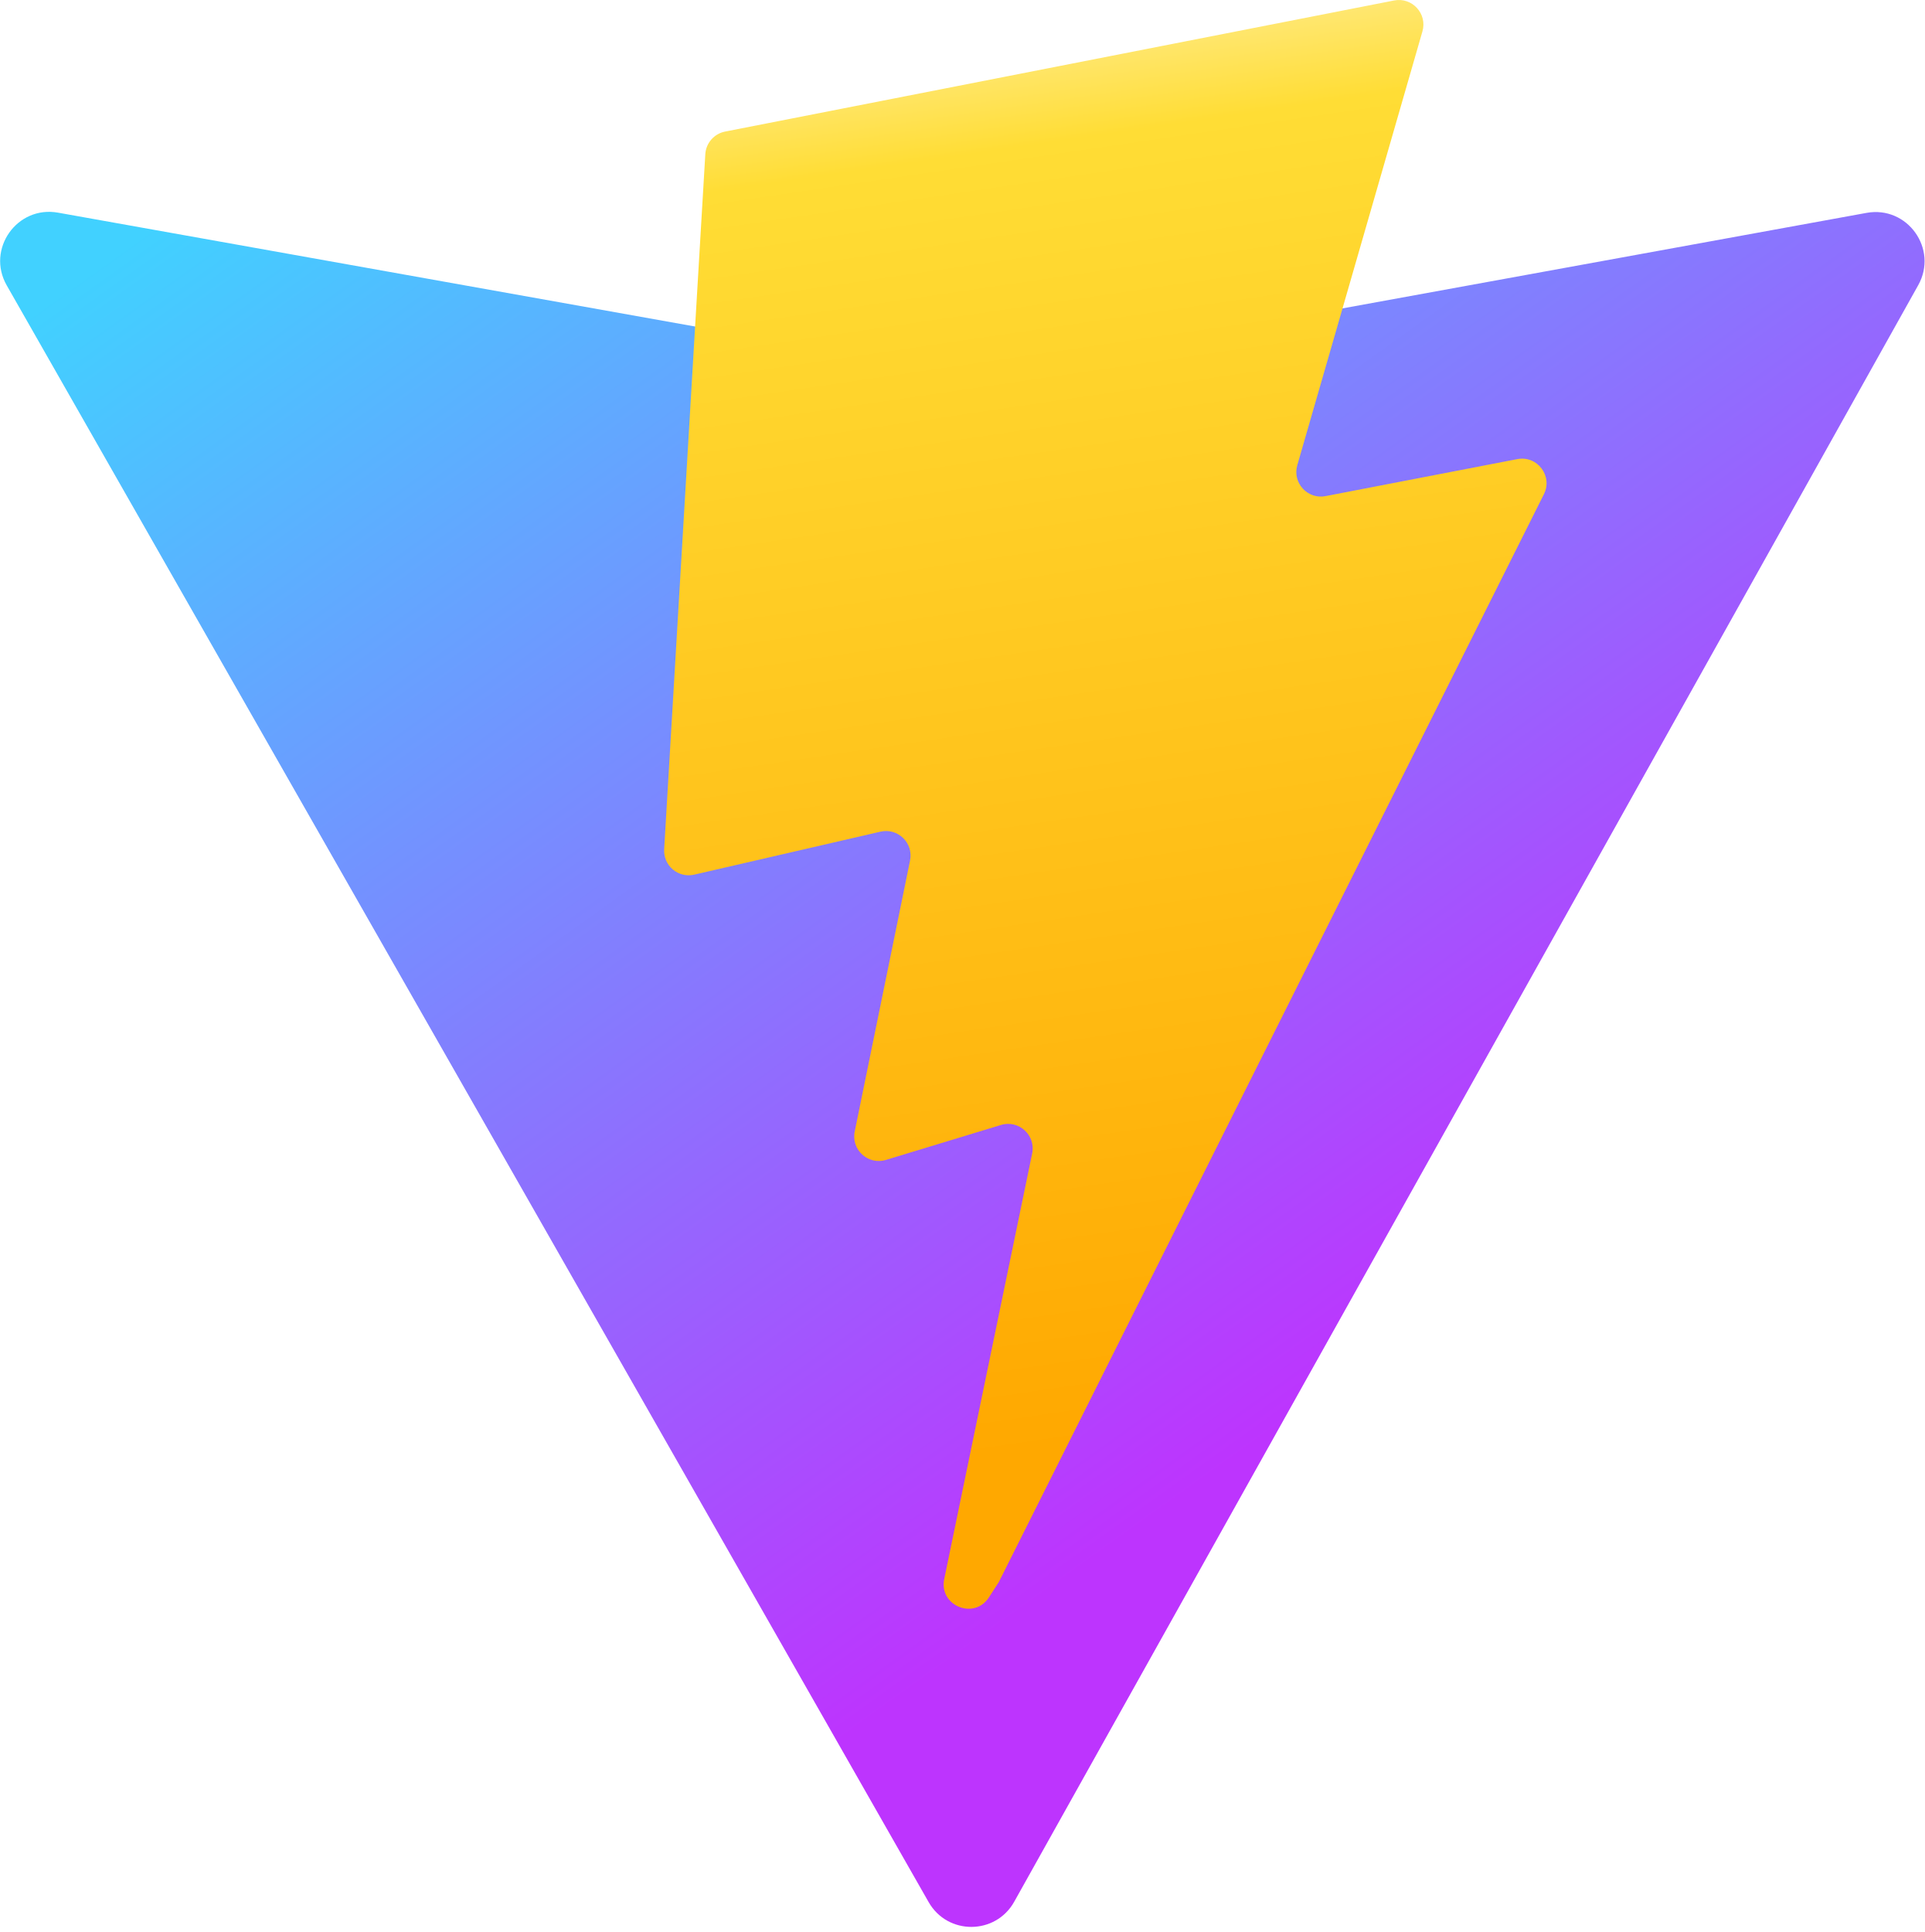
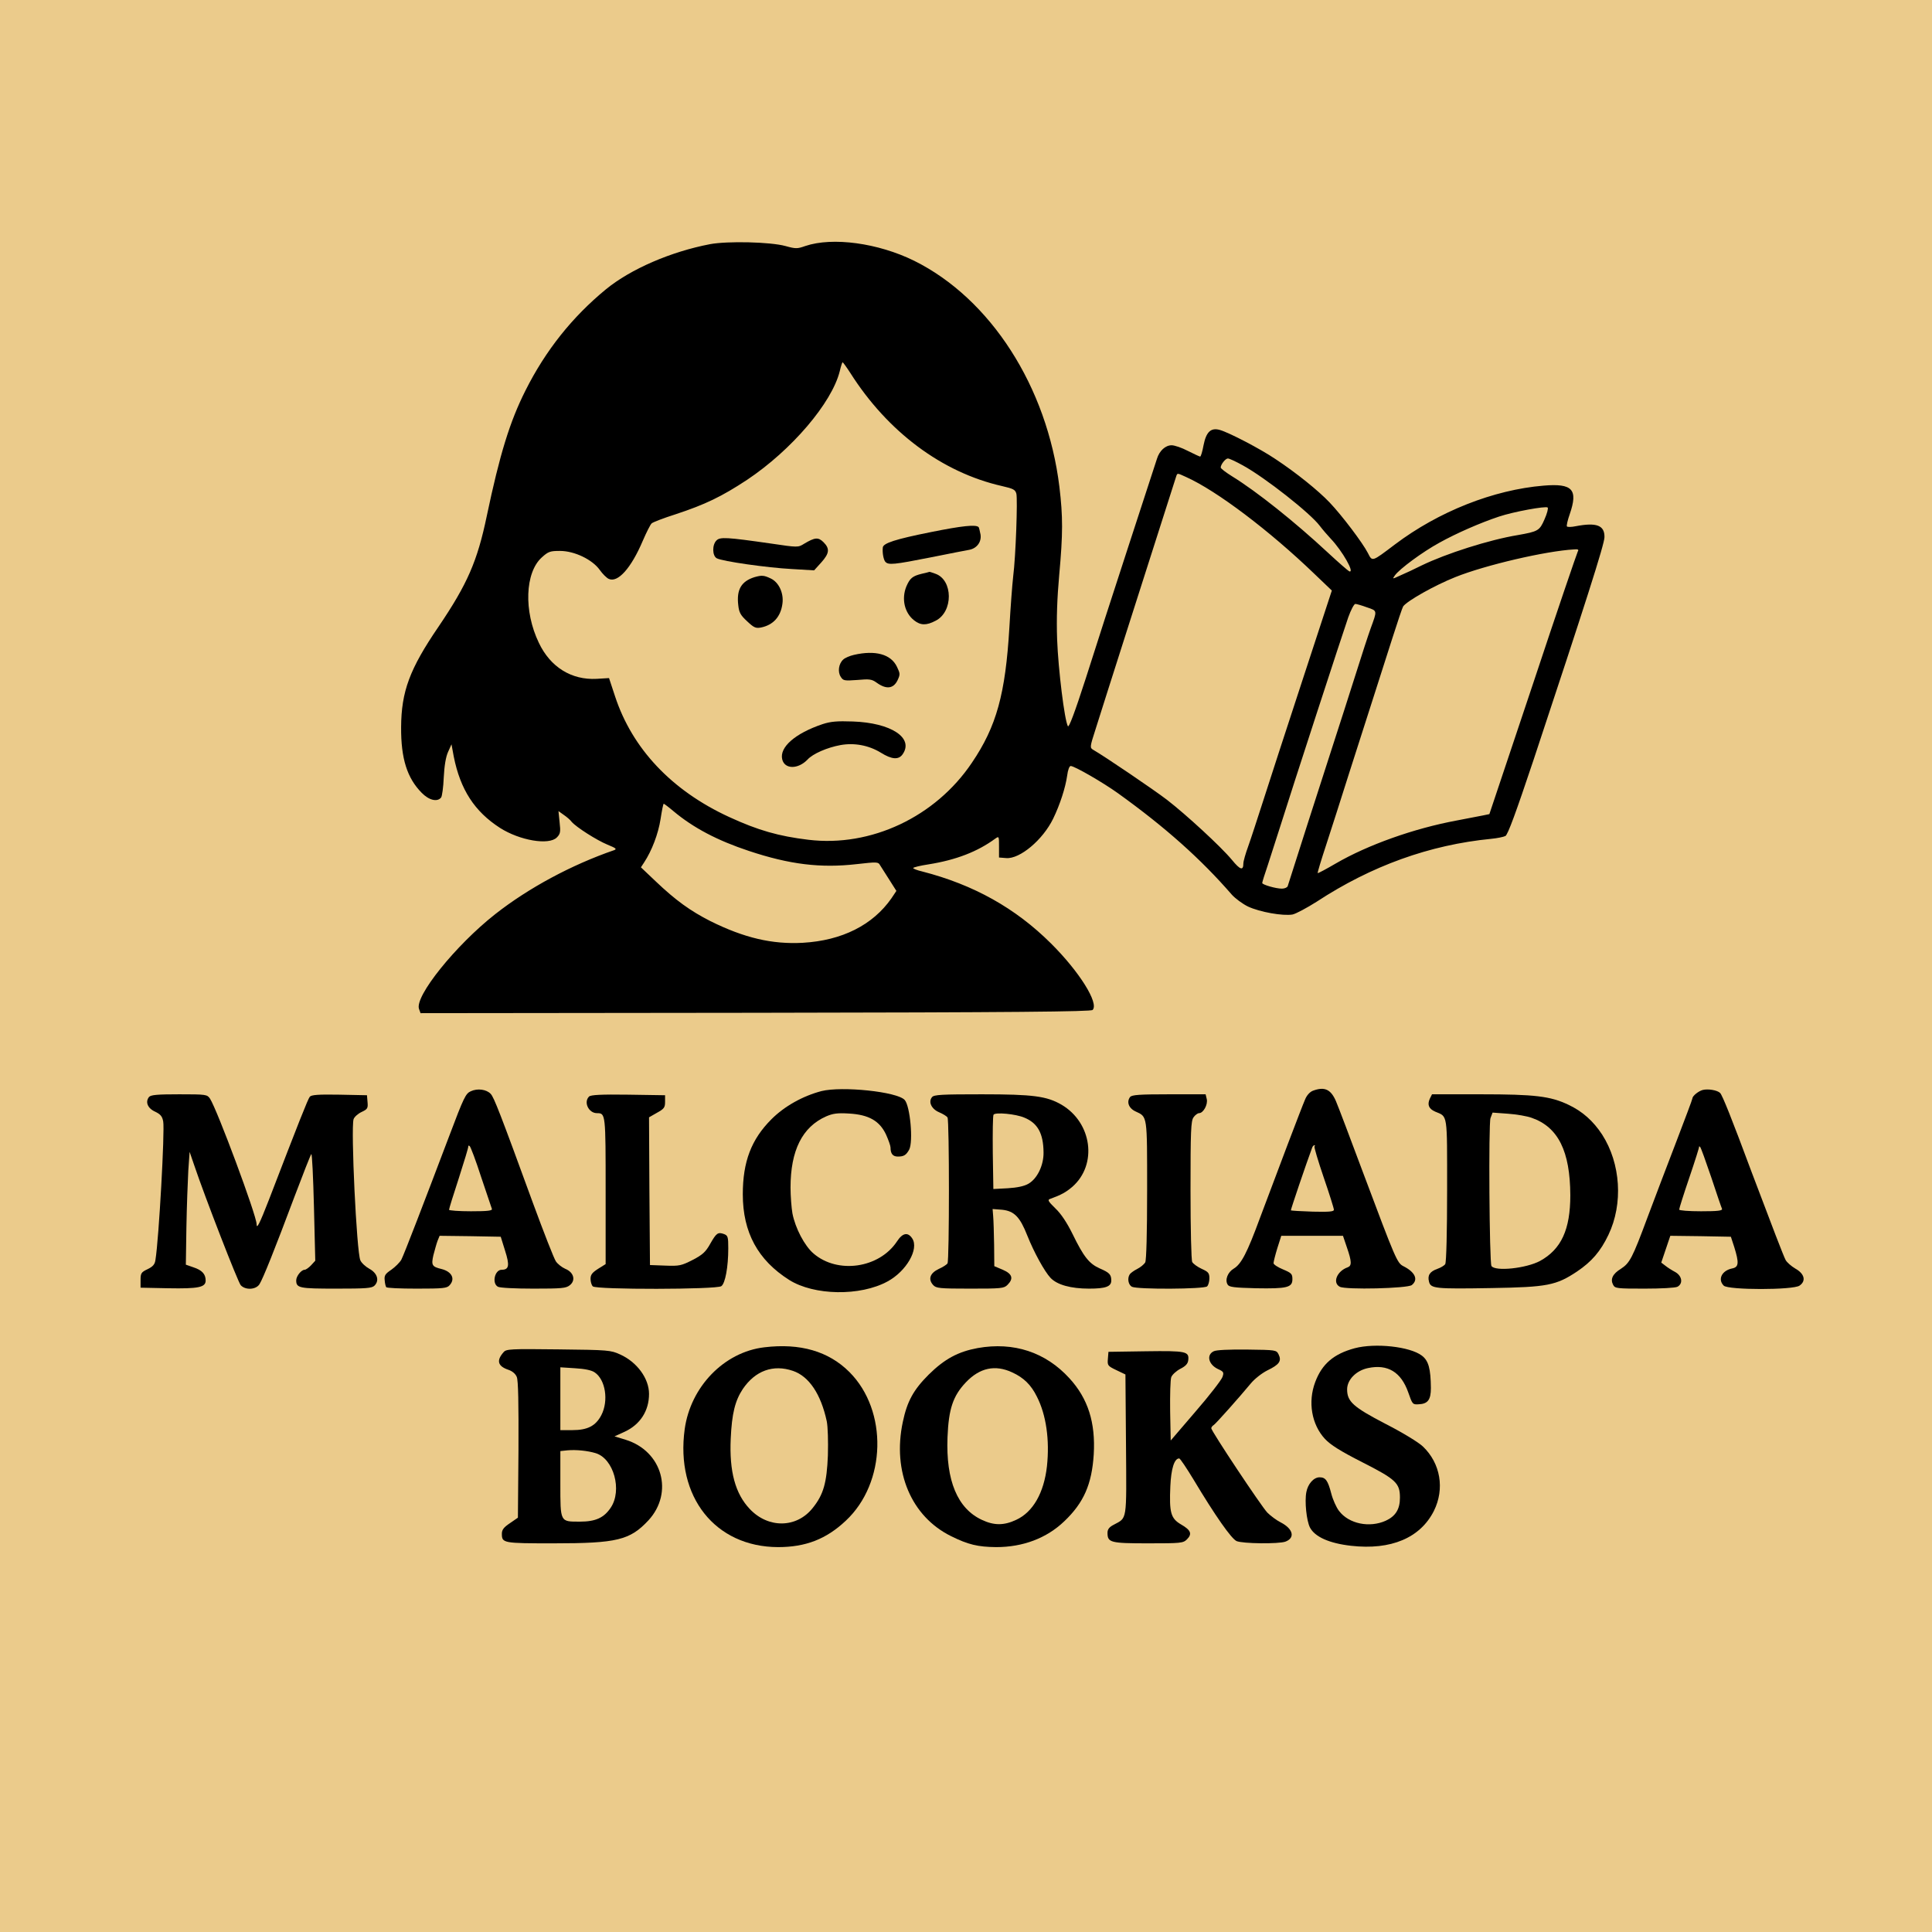
- <svg xmlns="http://www.w3.org/2000/svg" aria-hidden="true" role="img" class="iconify iconify--logos" width="31.88" height="32" preserveAspectRatio="xMidYMid meet" viewBox="0 0 256 257">
-   <defs>
-     <linearGradient id="IconifyId1813088fe1fbc01fb466" x1="-.828%" x2="57.636%" y1="7.652%" y2="78.411%">
-       <stop offset="0%" stop-color="#41D1FF" />
-       <stop offset="100%" stop-color="#BD34FE" />
-     </linearGradient>
-     <linearGradient id="IconifyId1813088fe1fbc01fb467" x1="43.376%" x2="50.316%" y1="2.242%" y2="89.03%">
-       <stop offset="0%" stop-color="#FFEA83" />
-       <stop offset="8.333%" stop-color="#FFDD35" />
-       <stop offset="100%" stop-color="#FFA800" />
-     </linearGradient>
-   </defs>
-   <path fill="url(#IconifyId1813088fe1fbc01fb466)" d="M255.153 37.938L134.897 252.976c-2.483 4.44-8.862 4.466-11.382.048L.875 37.958c-2.746-4.814 1.371-10.646 6.827-9.67l120.385 21.517a6.537 6.537 0 0 0 2.322-.004l117.867-21.483c5.438-.991 9.574 4.796 6.877 9.62Z" />
-   <path fill="url(#IconifyId1813088fe1fbc01fb467)" d="M185.432.063L96.44 17.501a3.268 3.268 0 0 0-2.634 3.014l-5.474 92.456a3.268 3.268 0 0 0 3.997 3.378l24.777-5.718c2.318-.535 4.413 1.507 3.936 3.838l-7.361 36.047c-.495 2.426 1.782 4.5 4.151 3.78l15.304-4.649c2.372-.72 4.652 1.36 4.15 3.788l-11.698 56.621c-.732 3.542 3.979 5.473 5.943 2.437l1.313-2.028l72.516-144.72c1.215-2.423-.88-5.186-3.54-4.672l-25.505 4.922c-2.396.462-4.435-1.77-3.759-4.114l16.646-57.705c.677-2.35-1.37-4.583-3.769-4.113Z" />
+ <svg xmlns="http://www.w3.org/2000/svg" version="1.0" width="1024pt" height="1024pt" viewBox="0 0 1024 1024" preserveAspectRatio="xMidYMid meet" id="svg21">
+   <defs id="defs21" />
+   <rect style="opacity:1;fill:#ebcb8b;stroke:#ebcb8b;stroke-width:15.12;stroke-linecap:round;stroke-linejoin:bevel;paint-order:markers stroke fill" id="rect22" width="1026.715" height="1033.278" x="-1.172" y="-2.93" />
+   <g transform="translate(0,1024) scale(0.1,-0.1)" fill="#000000" stroke="none" id="g21">
+     <path d="M3764 8946 c-209 -40 -421 -132 -552 -239 -179 -147 -320 -324 -427 -537 -83 -165 -136 -337 -205 -665 -50 -240 -103 -361 -256 -587 -153 -224 -197 -343 -198 -533 -1 -166 32 -269 109 -347 39 -40 83 -50 103 -25 5 6 12 55 14 107 3 61 11 109 23 135 l18 40 12 -65 c35 -175 110 -291 245 -378 105 -67 259 -93 301 -51 19 19 21 29 15 81 l-6 59 28 -20 c16 -11 35 -27 42 -37 24 -28 132 -97 190 -121 44 -18 51 -23 35 -29 -226 -78 -453 -200 -630 -339 -210 -165 -429 -437 -404 -503 l8 -22 1775 2 c1379 2 1778 6 1787 15 35 35 -70 203 -221 353 -188 187 -410 311 -682 381 -27 6 -48 15 -48 18 0 4 37 13 83 20 144 23 258 67 352 136 20 14 20 13 20 -43 l0 -57 38 -3 c72 -6 194 96 249 209 36 74 65 164 74 227 4 32 12 52 19 52 20 0 172 -88 250 -144 252 -181 440 -349 604 -538 18 -20 57 -49 86 -63 62 -29 185 -51 236 -42 18 4 76 35 128 68 290 190 598 301 924 333 32 3 66 10 76 15 13 7 56 125 149 403 274 826 376 1144 376 1181 1 63 -42 79 -152 58 -23 -5 -45 -5 -47 -1 -3 4 4 34 15 65 45 131 15 164 -139 151 -265 -22 -556 -137 -788 -312 -123 -93 -119 -92 -143 -45 -27 53 -138 200 -203 268 -59 62 -175 156 -287 230 -80 54 -245 140 -294 154 -48 14 -73 -10 -87 -81 -6 -33 -14 -60 -18 -60 -3 0 -33 14 -65 30 -32 17 -71 30 -86 30 -33 0 -65 -29 -78 -72 -6 -18 -74 -226 -151 -463 -77 -236 -179 -551 -226 -700 -60 -186 -90 -264 -95 -254 -18 32 -51 301 -57 459 -4 114 0 219 11 342 20 219 20 310 1 468 -65 531 -365 997 -770 1198 -191 94 -432 127 -577 78 -42 -15 -51 -15 -105 0 -80 22 -307 27 -399 10z m743 -683 c198 -312 486 -527 803 -599 61 -14 71 -19 77 -41 7 -32 -3 -329 -17 -439 -5 -43 -14 -164 -20 -269 -21 -353 -68 -525 -199 -718 -193 -287 -535 -448 -866 -408 -158 19 -267 50 -421 121 -304 140 -513 362 -604 639 l-32 97 -66 -4 c-133 -7 -245 62 -306 191 -81 168 -73 372 15 452 35 32 45 35 97 35 77 0 172 -46 211 -101 14 -20 36 -42 47 -47 48 -23 119 56 181 202 19 44 40 86 47 92 6 6 63 28 126 48 158 52 245 94 380 183 235 157 449 407 491 576 6 26 13 47 15 47 2 0 21 -26 41 -57z m2081 -490 c118 -65 357 -253 407 -320 16 -21 42 -51 58 -68 62 -65 130 -185 98 -173 -5 2 -56 46 -113 99 -174 162 -377 324 -507 404 -34 21 -61 42 -61 47 0 16 25 48 38 48 8 0 44 -17 80 -37z m-302 -61 c163 -73 443 -285 681 -514 l92 -88 -155 -473 c-85 -259 -179 -548 -209 -642 -30 -93 -65 -201 -79 -240 -14 -38 -26 -80 -26 -92 0 -39 -17 -34 -61 20 -57 69 -244 241 -344 318 -69 53 -333 232 -391 265 -18 11 -18 14 13 110 17 55 95 299 173 544 148 463 248 776 255 798 6 15 5 15 51 -6z m1900 -225 c-26 -60 -34 -64 -141 -83 -152 -25 -380 -98 -510 -161 -38 -19 -89 -43 -113 -53 -43 -20 -43 -20 -29 0 24 34 147 125 237 174 90 50 216 105 315 138 78 26 248 57 258 48 4 -4 -3 -32 -17 -63z m177 -169 c-4 -7 -112 -323 -238 -703 l-231 -690 -34 -7 c-19 -4 -82 -16 -140 -27 -226 -42 -470 -129 -639 -227 -51 -30 -95 -53 -97 -52 -2 2 19 71 46 153 27 83 81 251 120 375 40 124 96 299 125 390 29 91 76 237 104 325 28 88 54 165 58 171 22 30 168 112 276 155 159 64 482 139 630 147 20 2 26 -1 20 -10z m-1118 -297 c56 -19 55 -15 20 -111 -13 -36 -49 -146 -80 -245 -31 -99 -90 -281 -130 -405 -56 -173 -200 -621 -230 -717 -3 -7 -16 -13 -31 -13 -32 0 -104 21 -104 30 0 4 13 47 30 96 16 49 45 139 64 199 59 189 335 1036 362 1113 14 39 31 72 38 71 6 0 34 -8 61 -18z m-3676 -1080 c106 -89 234 -156 400 -211 216 -72 381 -92 572 -70 106 12 114 12 123 -5 6 -9 28 -44 49 -77 l38 -60 -26 -39 c-99 -142 -262 -224 -470 -236 -162 -9 -311 26 -490 115 -106 54 -184 110 -290 211 l-78 74 17 26 c41 62 75 152 87 229 7 45 14 82 17 82 2 0 25 -17 51 -39z" id="path1" />
+     <path d="M4935 7420 c-190 -38 -254 -59 -256 -82 -3 -29 4 -64 13 -75 16 -19 45 -16 242 23 100 20 191 38 204 40 40 8 65 42 59 81 -4 20 -8 37 -10 39 -14 15 -88 7 -252 -26z" id="path2" />
+     <path d="M3797 7375 c-23 -23 -22 -81 2 -94 29 -16 266 -50 398 -57 l118 -7 38 42 c43 48 46 73 12 107 -28 28 -46 26 -103 -8 -32 -20 -33 -20 -175 1 -237 34 -271 36 -290 16z" id="path3" />
+     <path d="M4886 7199 c-49 -12 -63 -23 -82 -67 -27 -66 -10 -140 41 -180 34 -27 65 -28 114 -2 94 47 93 216 -1 249 -17 6 -31 11 -32 10 -1 -1 -19 -5 -40 -10z" id="path4" />
+     <path d="M3999 7181 c-70 -22 -96 -66 -86 -149 4 -38 12 -53 47 -85 36 -34 46 -38 73 -33 65 13 105 57 114 126 8 56 -19 114 -62 134 -36 17 -47 18 -86 7z" id="path5" />
+     <path d="M4526 6769 c-22 -5 -48 -16 -57 -25 -24 -22 -30 -65 -13 -91 13 -21 19 -22 88 -17 64 6 77 4 102 -14 51 -37 89 -33 111 12 15 32 14 36 -3 72 -32 67 -115 89 -228 63z" id="path6" />
+     <path d="M4360 6402 c-146 -49 -230 -123 -214 -187 13 -53 84 -53 134 -1 28 31 104 64 175 77 73 13 149 -1 213 -40 59 -37 95 -39 116 -9 61 87 -61 167 -264 174 -83 3 -117 0 -160 -14z" id="path7" />
+     <path d="M2495 4456 c-27 -12 -37 -33 -114 -237 -136 -359 -239 -627 -254 -656 -8 -14 -32 -38 -53 -53 -33 -22 -38 -31 -35 -56 1 -16 5 -32 8 -36 2 -5 75 -8 162 -8 140 0 160 2 174 18 31 34 12 72 -43 86 -50 12 -55 20 -43 73 7 26 16 60 22 76 l11 27 162 -2 162 -3 23 -74 c25 -78 21 -101 -18 -101 -37 0 -53 -72 -20 -90 11 -6 91 -10 189 -10 150 0 172 2 192 18 33 26 21 69 -24 87 -18 8 -41 26 -50 40 -10 15 -64 153 -121 308 -174 477 -207 561 -224 579 -22 24 -70 31 -106 14z m55 -454 c29 -86 55 -163 57 -169 4 -10 -22 -13 -111 -13 -64 0 -116 4 -116 8 0 5 23 80 52 168 28 87 51 163 50 167 -2 5 2 6 7 3 5 -3 33 -77 61 -164z" id="path8" />
+     <path d="M4354 4457 c-99 -26 -196 -80 -265 -149 -107 -107 -152 -225 -152 -398 0 -202 80 -349 246 -454 132 -83 376 -87 521 -8 100 54 168 172 131 228 -23 35 -51 30 -81 -16 -94 -142 -314 -174 -442 -64 -48 41 -97 135 -112 213 -5 29 -10 91 -10 137 0 196 62 321 189 377 35 15 59 19 121 15 105 -6 162 -39 196 -111 13 -29 24 -60 24 -69 0 -33 12 -48 39 -48 32 0 44 8 60 37 22 43 5 231 -24 263 -40 44 -332 74 -441 47z" id="path9" />
+     <path d="M6959 4459 c-16 -6 -33 -24 -42 -47 -18 -41 -146 -379 -238 -625 -69 -188 -100 -247 -140 -271 -32 -19 -48 -60 -32 -85 8 -13 35 -16 150 -19 165 -3 193 4 193 48 0 28 -5 33 -50 52 -27 11 -50 26 -50 33 0 7 9 43 20 79 l21 66 163 0 164 0 21 -62 c26 -75 26 -97 4 -105 -57 -20 -82 -82 -42 -103 31 -17 361 -9 382 9 36 29 17 69 -45 100 -33 17 -41 36 -212 492 -69 185 -134 357 -145 382 -27 63 -60 79 -122 56z m8 -295 c-3 -3 19 -77 49 -165 30 -87 54 -164 54 -171 0 -10 -26 -12 -112 -10 -62 2 -114 5 -116 7 -2 2 81 247 113 333 2 6 8 12 11 12 4 0 5 -3 1 -6z" id="path10" />
+     <path d="M9025 4463 c-23 -6 -55 -32 -55 -45 0 -5 -39 -108 -86 -231 -47 -122 -115 -301 -151 -397 -82 -221 -95 -244 -142 -275 -44 -27 -57 -55 -41 -85 10 -19 20 -20 166 -20 88 0 164 4 175 10 31 17 24 58 -12 78 -17 9 -41 24 -53 34 l-21 16 24 71 24 71 161 -2 160 -3 18 -55 c26 -84 24 -106 -11 -113 -55 -11 -78 -58 -45 -91 23 -24 369 -24 402 0 36 25 26 63 -22 90 -22 13 -45 33 -52 46 -12 23 -69 172 -179 463 -107 288 -156 410 -168 422 -15 15 -64 23 -92 16z m45 -463 c28 -85 54 -161 57 -167 3 -10 -22 -13 -111 -13 -66 0 -116 4 -116 9 0 6 24 82 54 170 30 88 53 162 52 164 -2 3 1 2 5 -2 4 -3 30 -76 59 -161z" id="path11" />
+     <path d="M790 4426 c-21 -26 -8 -60 32 -78 29 -14 38 -25 43 -52 9 -47 -23 -624 -41 -733 -3 -24 -13 -36 -42 -50 -34 -16 -37 -22 -37 -58 l0 -40 146 -3 c162 -3 199 5 199 41 0 34 -19 55 -65 70 l-40 14 3 199 c2 110 7 244 10 299 l7 100 24 -70 c58 -172 232 -620 247 -637 25 -27 80 -24 99 5 19 30 80 182 186 465 45 119 85 221 89 225 4 4 10 -121 14 -279 l7 -286 -22 -24 c-12 -13 -28 -24 -34 -24 -18 0 -45 -34 -45 -56 0 -41 16 -44 211 -44 160 0 190 2 204 16 27 27 15 66 -27 89 -20 11 -42 31 -48 45 -20 43 -51 699 -36 748 4 12 23 29 42 38 32 15 35 20 32 53 l-3 36 -146 3 c-112 2 -149 -1 -157 -11 -10 -12 -59 -136 -217 -547 -49 -126 -65 -158 -65 -128 0 45 -209 607 -247 665 -15 22 -20 23 -163 23 -116 0 -150 -3 -160 -14z" id="path12" />
+     <path d="M3122 4428 c-30 -30 -2 -88 42 -88 46 0 46 -2 46 -412 l0 -388 -40 -25 c-31 -20 -40 -31 -40 -53 0 -15 5 -33 12 -40 18 -18 657 -17 681 1 21 14 37 103 37 200 0 61 -2 68 -22 76 -33 12 -41 6 -74 -52 -24 -43 -41 -58 -93 -85 -59 -30 -70 -33 -145 -30 l-81 3 -3 392 -2 391 42 24 c38 21 43 28 43 58 l0 35 -195 3 c-144 2 -199 -1 -208 -10z" id="path13" />
+     <path d="M4940 4425 c-21 -25 -3 -63 37 -80 21 -9 41 -21 45 -28 10 -15 10 -758 0 -773 -4 -7 -25 -20 -47 -30 -46 -22 -57 -54 -29 -85 16 -17 32 -19 196 -19 165 0 179 1 198 20 33 33 26 58 -25 80 l-45 19 -1 113 c-1 62 -3 130 -5 152 l-3 38 51 -4 c64 -7 94 -38 133 -137 35 -88 91 -190 123 -224 35 -37 108 -57 204 -57 89 0 118 11 118 43 0 32 -10 42 -61 64 -56 25 -85 61 -144 182 -29 59 -61 108 -91 136 -40 39 -43 46 -27 51 58 21 83 35 117 64 134 118 104 340 -58 435 -78 45 -149 55 -422 55 -211 0 -254 -2 -264 -15z m490 -109 c70 -29 100 -83 101 -184 1 -68 -33 -139 -80 -166 -22 -13 -60 -21 -110 -24 l-76 -4 -3 191 c-1 106 0 197 4 203 9 14 118 4 164 -16z" id="path14" />
+     <path d="M5990 4426 c-20 -26 -8 -60 29 -77 63 -29 61 -18 61 -417 0 -230 -4 -370 -10 -383 -6 -10 -25 -26 -43 -35 -18 -9 -35 -22 -39 -28 -14 -21 -8 -55 11 -66 29 -15 384 -13 399 2 7 7 12 26 12 43 0 28 -6 34 -41 50 -22 10 -44 26 -50 36 -5 10 -9 174 -9 381 0 313 2 367 16 386 8 12 22 22 29 22 23 0 48 46 41 75 l-6 25 -194 0 c-157 0 -196 -3 -206 -14z" id="path15" />
+     <path d="M7578 4416 c-14 -32 -5 -53 29 -68 67 -28 63 -3 63 -417 0 -216 -4 -382 -10 -391 -5 -8 -24 -19 -41 -25 -40 -14 -54 -34 -45 -68 9 -37 33 -39 332 -34 295 5 342 14 453 88 77 52 124 106 166 194 79 165 65 378 -33 531 -47 72 -105 124 -180 159 -95 45 -177 55 -463 55 l-259 0 -12 -24z m541 -101 c140 -49 203 -177 204 -410 0 -182 -48 -286 -160 -348 -74 -40 -239 -57 -258 -27 -11 18 -16 756 -5 784 l11 29 82 -6 c45 -3 102 -13 126 -22z" id="path16" />
+     <path d="M4051 3099 c-213 -25 -391 -209 -422 -434 -49 -358 161 -624 495 -625 146 0 255 42 359 140 215 201 224 583 19 788 -110 110 -261 154 -451 131z m152 -125 c85 -29 148 -123 179 -267 6 -30 8 -106 6 -181 -6 -145 -23 -207 -80 -278 -85 -108 -236 -110 -334 -6 -77 81 -109 199 -101 373 6 133 23 201 64 263 66 97 161 132 266 96z" id="path17" />
+     <path d="M5182 3095 c-103 -19 -175 -57 -260 -141 -80 -80 -114 -141 -137 -251 -56 -263 45 -501 256 -605 91 -45 142 -57 239 -58 142 0 267 47 361 137 103 98 146 196 156 354 10 169 -30 296 -129 404 -126 138 -295 194 -486 160z m183 -129 c61 -28 100 -66 131 -129 49 -96 68 -229 53 -369 -16 -141 -74 -242 -162 -283 -65 -31 -118 -31 -182 -1 -130 60 -192 208 -183 438 6 151 29 219 97 291 74 78 156 95 246 53z" id="path18" />
+     <path d="M7180 3094 c-111 -30 -173 -83 -209 -179 -40 -106 -19 -225 51 -301 30 -32 80 -64 200 -125 177 -90 198 -110 198 -187 0 -61 -23 -98 -75 -122 -86 -39 -196 -17 -248 52 -14 18 -33 60 -41 92 -18 69 -30 86 -62 86 -31 0 -62 -35 -70 -78 -10 -50 1 -153 19 -188 26 -50 103 -84 218 -97 212 -24 367 42 439 185 58 117 35 252 -58 341 -23 22 -106 73 -198 120 -171 89 -204 118 -204 183 0 51 48 100 111 113 104 22 175 -21 213 -129 22 -63 23 -65 55 -63 49 2 65 24 65 86 -1 102 -12 145 -48 172 -63 48 -247 68 -356 39z" id="path19" />
+     <path d="M2669 3073 c-39 -44 -31 -74 25 -93 21 -7 38 -21 45 -38 8 -19 10 -139 9 -387 l-3 -359 -42 -29 c-33 -22 -43 -35 -43 -56 0 -50 6 -51 274 -51 337 0 405 17 503 122 135 147 73 367 -121 427 l-59 18 55 25 c81 38 128 110 128 200 0 82 -64 169 -153 209 -50 23 -63 24 -327 27 -256 3 -277 2 -291 -15z m483 -107 c57 -38 75 -150 35 -227 -30 -57 -73 -79 -154 -79 l-63 0 0 166 0 167 78 -5 c50 -3 87 -10 104 -22z m5 -428 c96 -29 142 -197 80 -289 -36 -54 -81 -74 -163 -74 -106 0 -104 -5 -104 201 l0 173 38 4 c46 4 106 -2 149 -15z" id="path20" />
+     <path d="M6433 3078 c-40 -19 -28 -70 22 -94 31 -14 33 -18 24 -43 -6 -16 -69 -98 -142 -182 l-132 -154 -3 156 c-1 86 1 167 6 180 5 13 27 33 48 44 28 14 40 27 42 46 5 46 -10 50 -224 47 l-199 -3 -3 -37 c-3 -35 -1 -38 45 -60 l48 -23 3 -372 c3 -415 7 -385 -66 -425 -23 -12 -32 -24 -32 -42 0 -52 15 -56 216 -56 172 0 185 1 205 21 29 29 21 49 -31 79 -55 32 -63 63 -57 202 4 93 21 148 47 148 5 0 39 -51 76 -112 115 -192 200 -313 228 -326 32 -14 223 -16 259 -3 53 20 41 68 -25 102 -22 11 -54 35 -71 52 -33 35 -297 432 -297 447 0 5 6 13 13 17 12 8 134 145 197 221 20 24 58 54 88 69 62 30 76 49 59 84 -12 24 -14 24 -167 26 -96 1 -164 -2 -177 -9z" id="path21" />
+   </g>
</svg>
